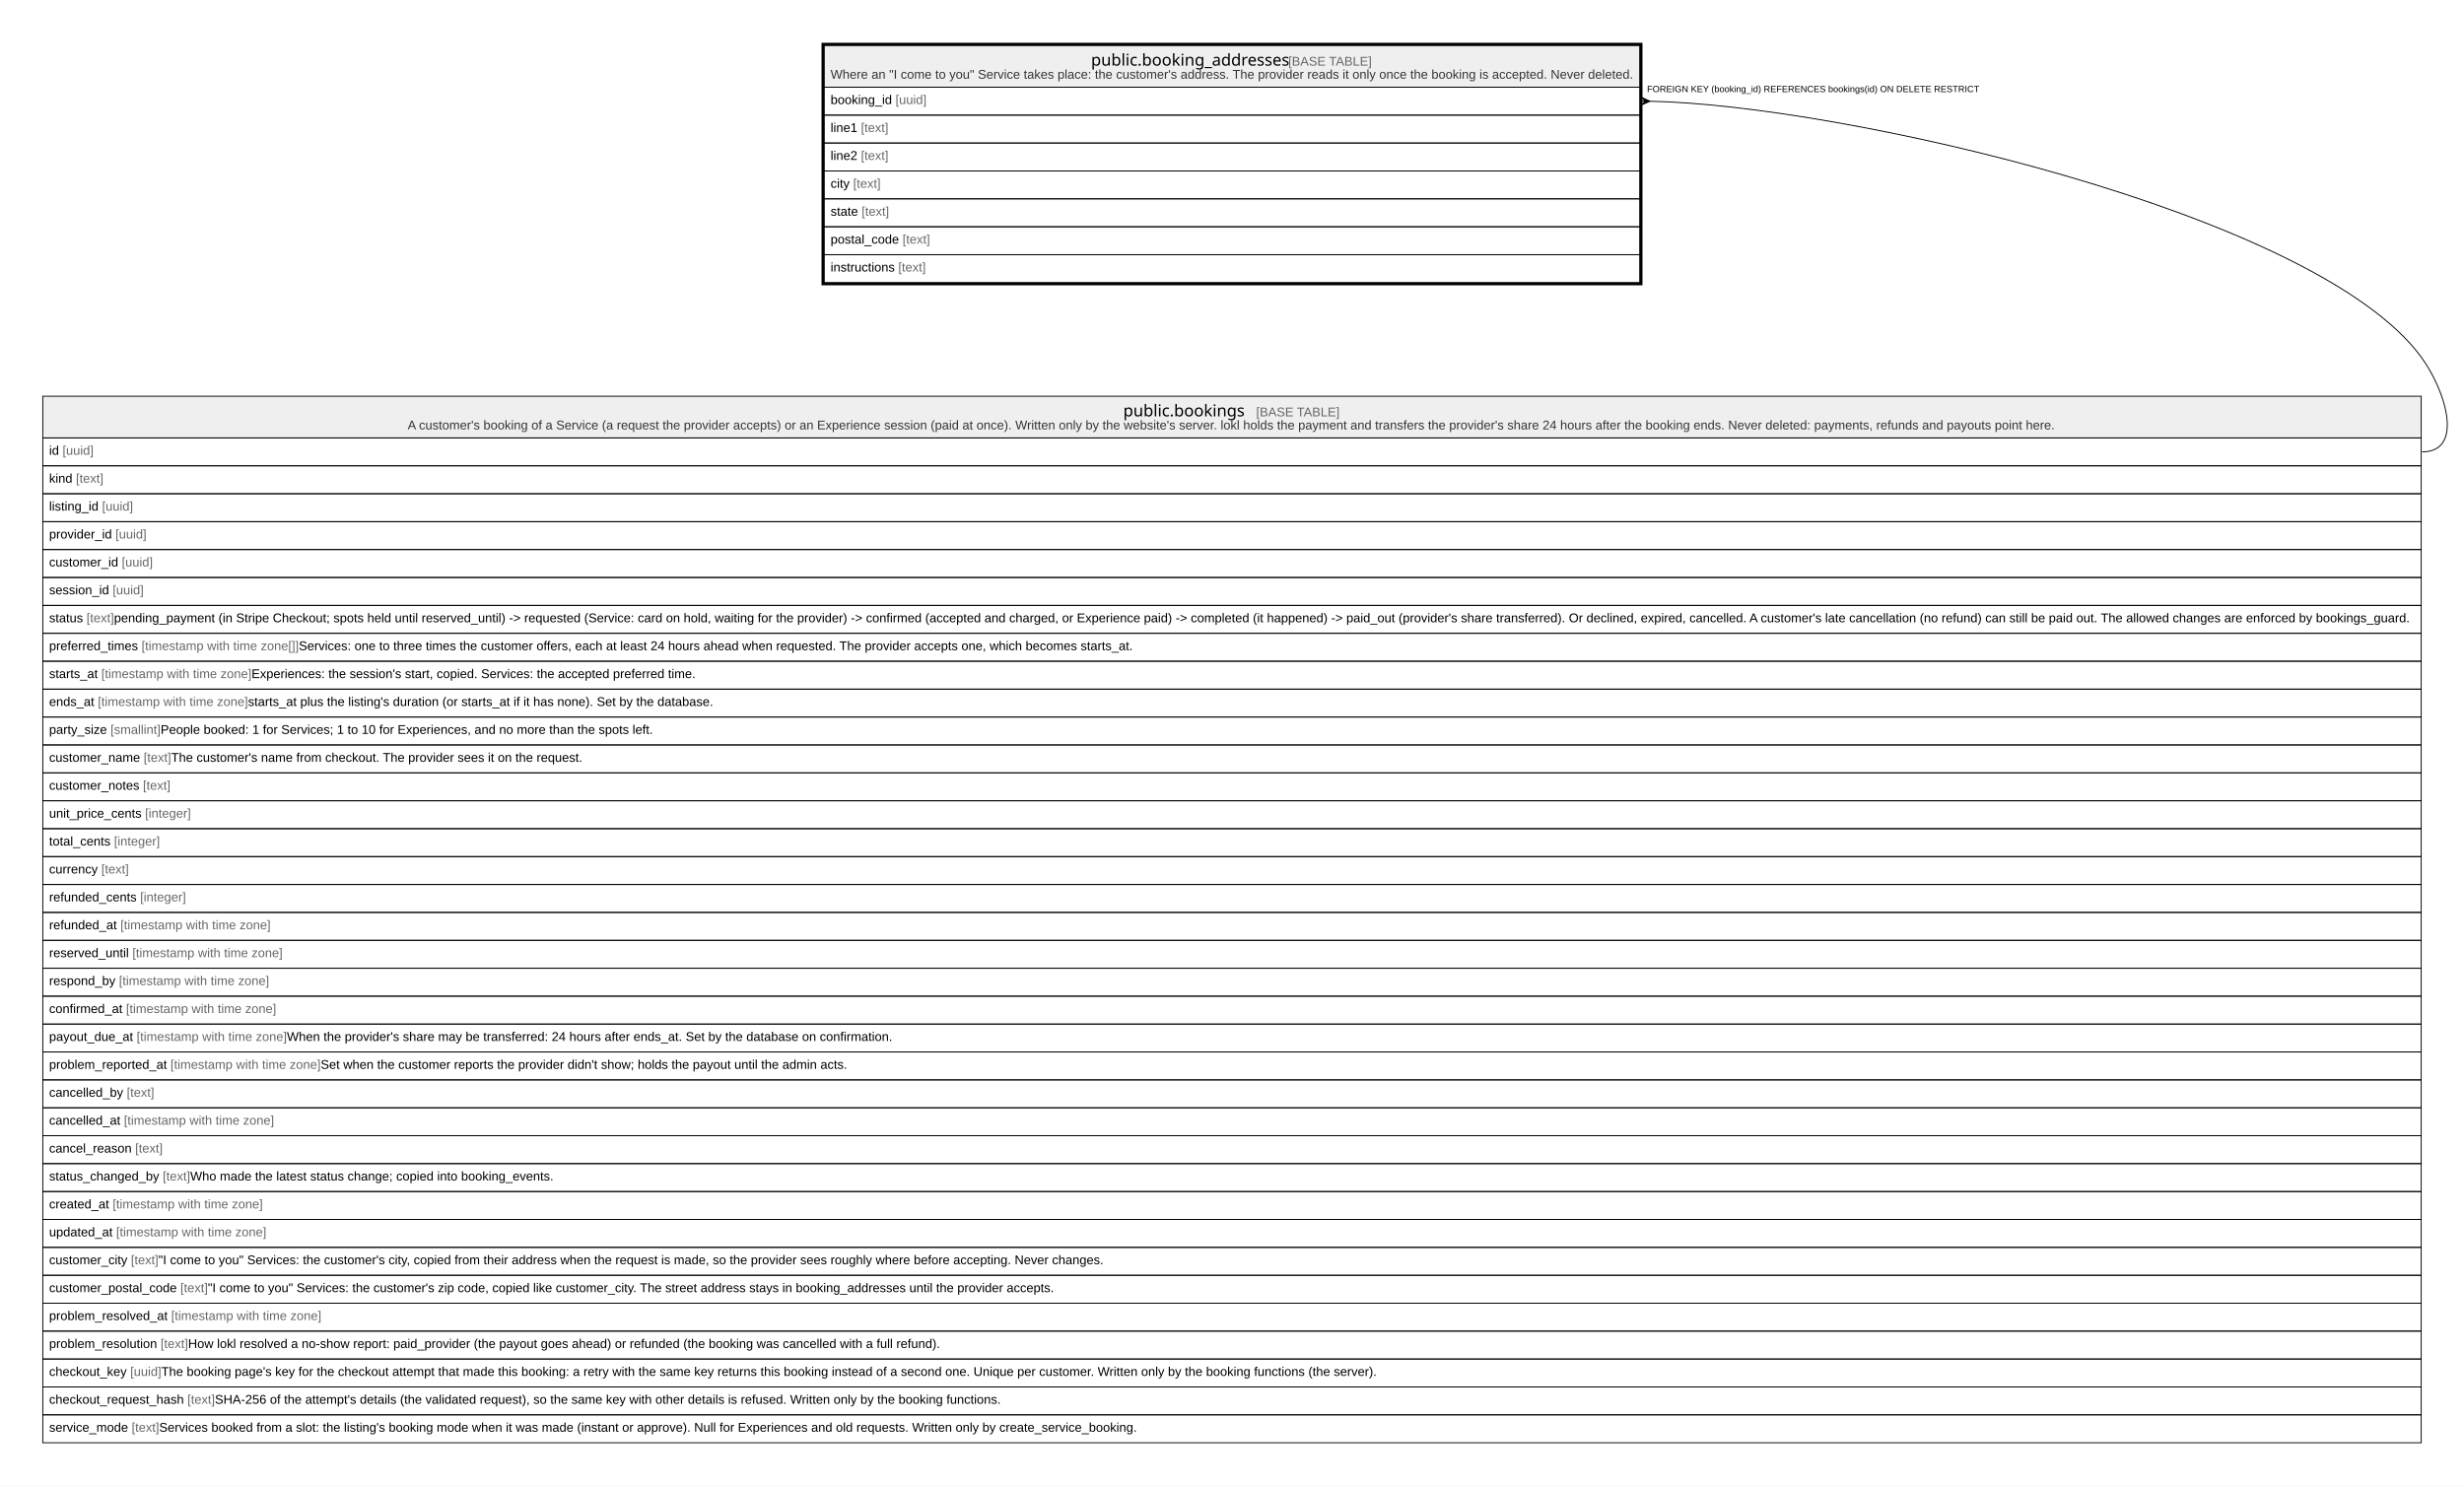
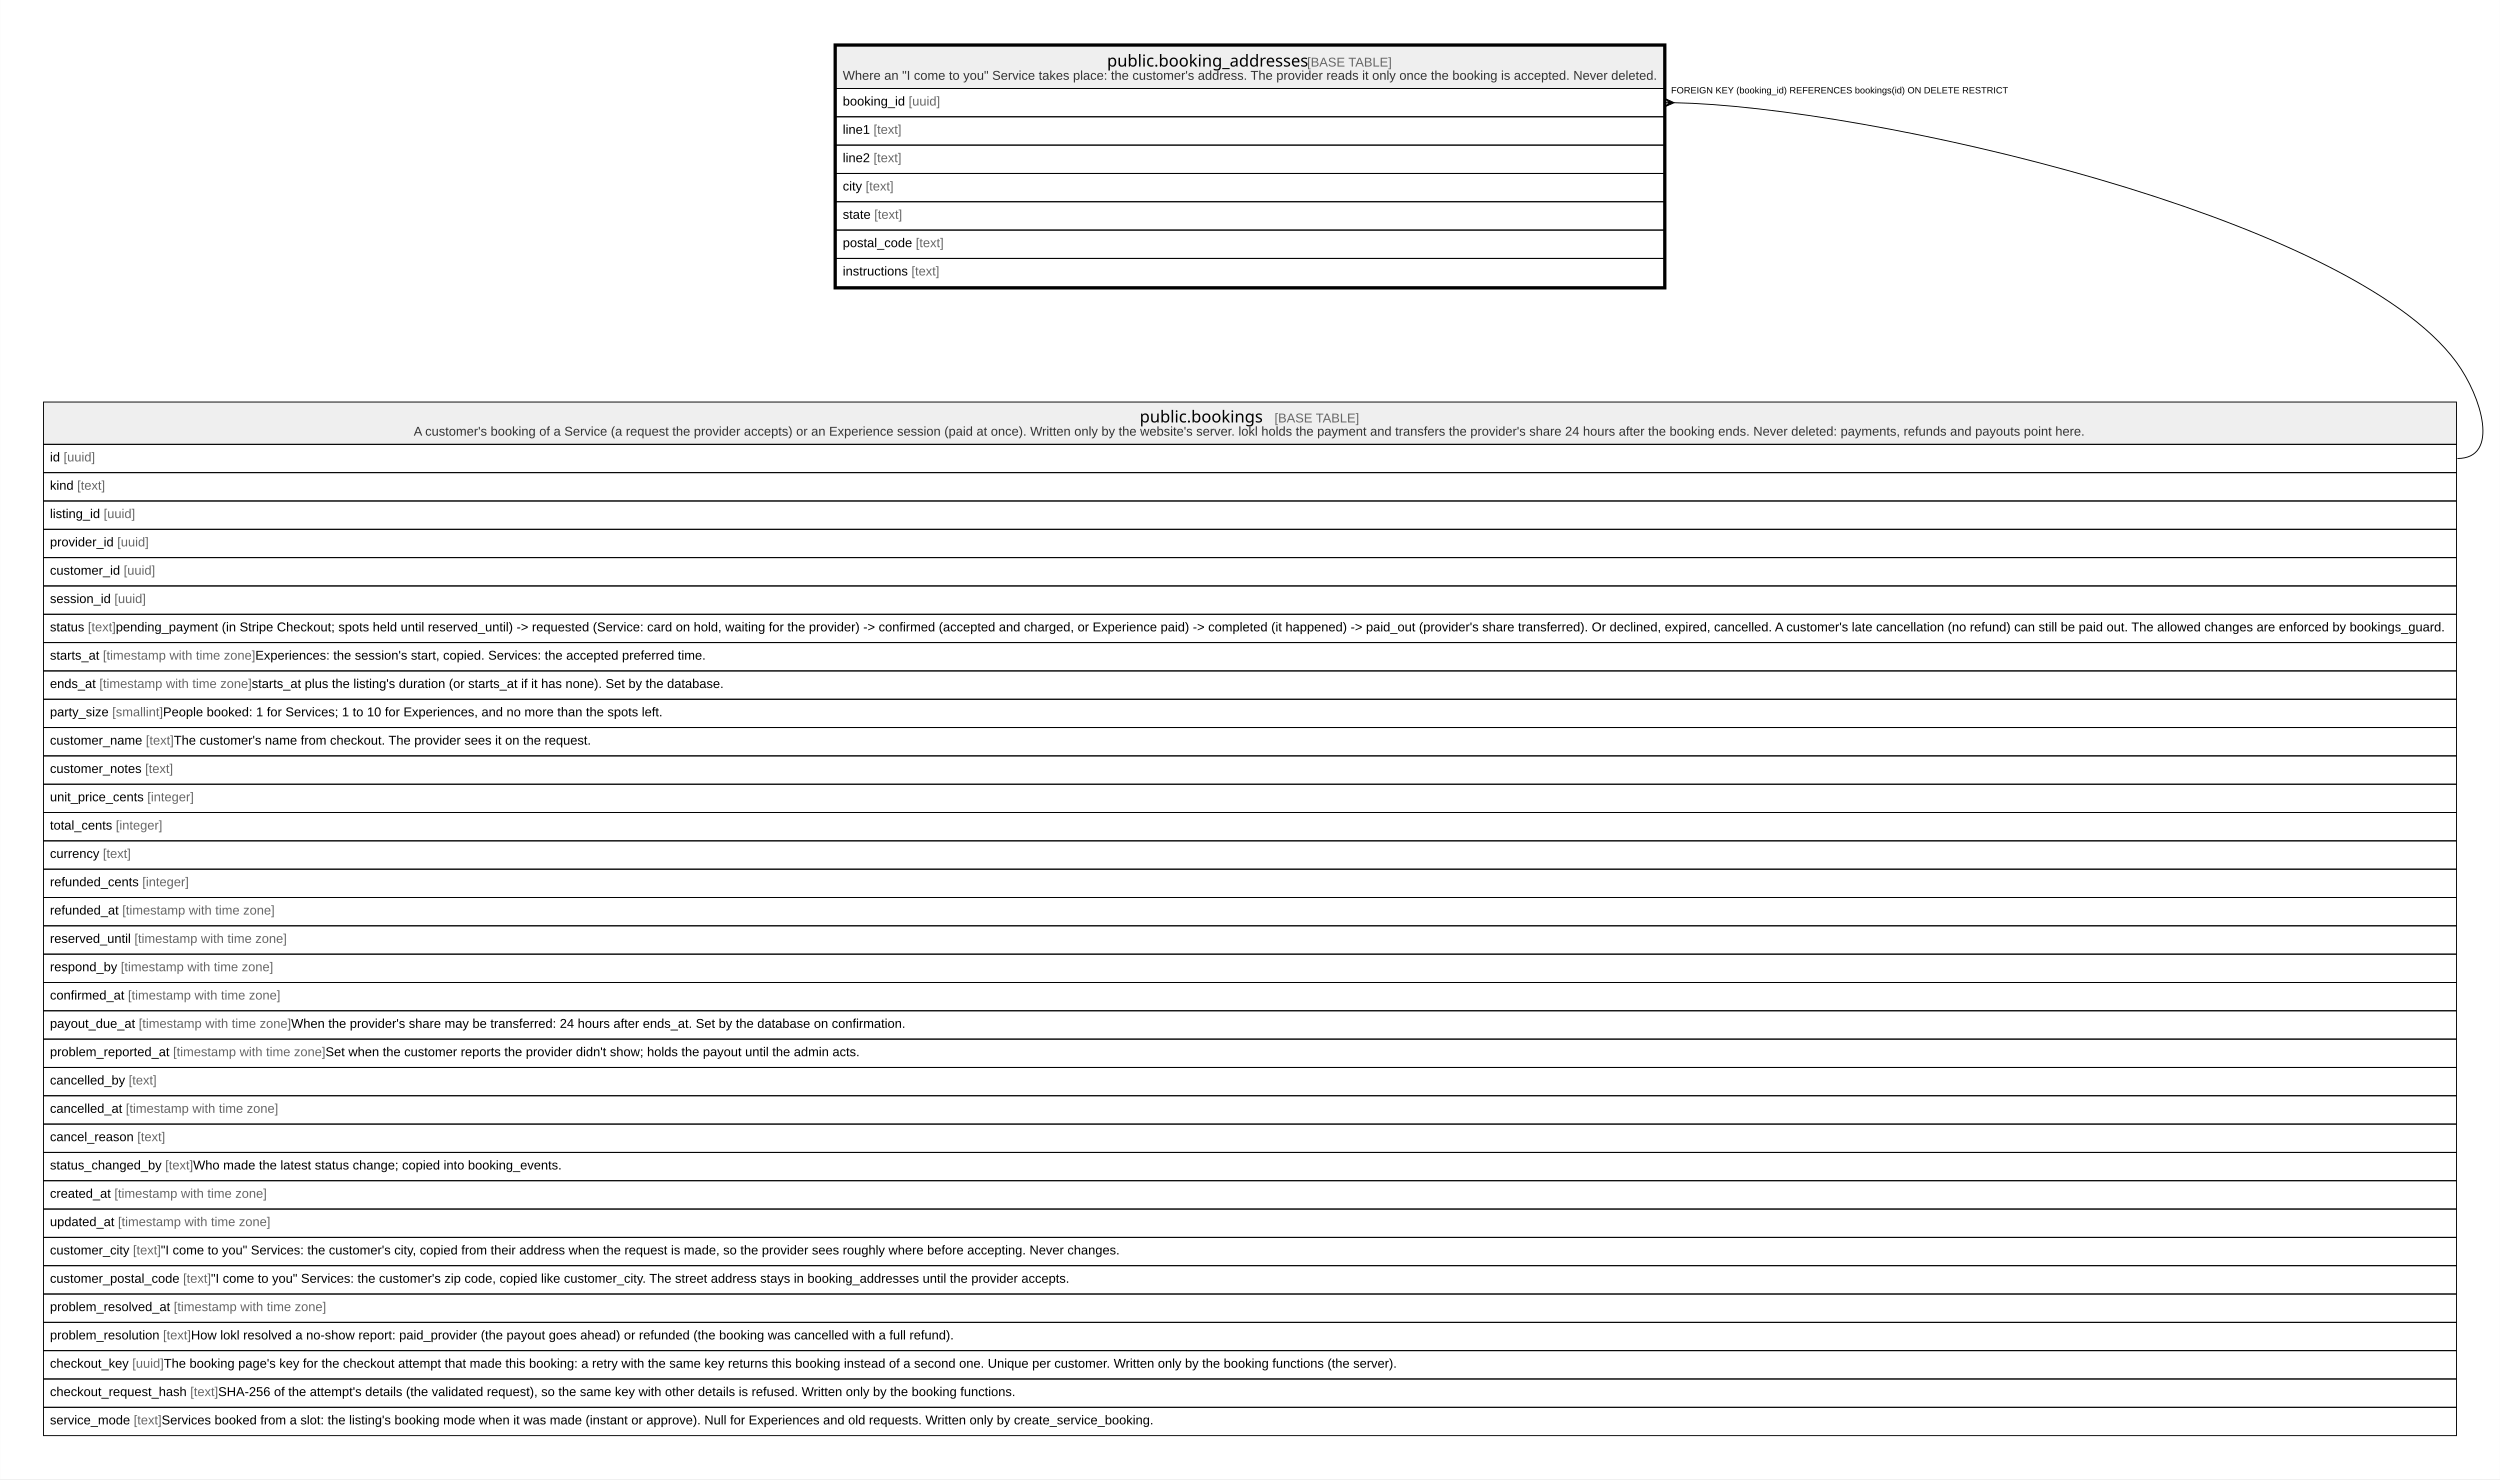
- <svg xmlns="http://www.w3.org/2000/svg" width="2718pt" height="1639pt" viewBox="0.00 0.00 2718.41 1639.20">
-   <g id="graph0" class="graph" transform="scale(1 1) rotate(0) translate(4 1635.2)">
-     <polygon fill="white" stroke="none" points="-4,4 -4,-1635.2 2714.41,-1635.2 2714.41,4 -4,4" />
+ <svg xmlns="http://www.w3.org/2000/svg" width="2718pt" height="1608pt" viewBox="0.00 0.00 2718.41 1608.40">
+   <g id="graph0" class="graph" transform="scale(1 1) rotate(0) translate(4 1604.4)">
+     <polygon fill="white" stroke="none" points="-4,4 -4,-1604.4 2714.41,-1604.4 2714.41,4 -4,4" />
    <g id="node1" class="node">
-       <polygon fill="#efefef" stroke="none" points="905.33,-1539 905.33,-1585 1805.07,-1585 1805.07,-1539 905.33,-1539" />
-       <polygon fill="none" stroke="black" points="905.33,-1539 905.33,-1585 1805.07,-1585 1805.07,-1539 905.33,-1539" />
-       <text text-anchor="start" x="1199.73" y="-1562.8" font-family="Arial Bold" font-size="18.00">public.booking_addresses</text>
-       <text text-anchor="start" x="1386.19" y="-1562.8" font-family="Arial" font-size="14.00">    </text>
-       <text text-anchor="start" x="1417.31" y="-1562.8" font-family="Arial" font-size="14.00" fill="#666666">[BASE TABLE]</text>
-       <text text-anchor="start" x="912.33" y="-1548.4" font-family="Arial" font-size="14.00" fill="#333333">Where an "I come to you" Service takes place: the customer's address. The provider reads it only once the booking is accepted. Never deleted.</text>
-       <polygon fill="none" stroke="black" points="905.33,-1508.2 905.33,-1539 1805.07,-1539 1805.07,-1508.2 905.33,-1508.2" />
-       <text text-anchor="start" x="912.33" y="-1520.4" font-family="Arial" font-size="14.00">booking_id </text>
-       <text text-anchor="start" x="983.95" y="-1520.4" font-family="Arial" font-size="14.00" fill="#666666">[uuid]</text>
+       <polygon fill="#efefef" stroke="none" points="905.33,-1508.2 905.33,-1554.2 1805.07,-1554.2 1805.07,-1508.2 905.33,-1508.2" />
+       <polygon fill="none" stroke="black" points="905.33,-1508.2 905.33,-1554.2 1805.07,-1554.2 1805.07,-1508.2 905.33,-1508.2" />
+       <text text-anchor="start" x="1199.73" y="-1532" font-family="Arial Bold" font-size="18.00">public.booking_addresses</text>
+       <text text-anchor="start" x="1386.19" y="-1532" font-family="Arial" font-size="14.00">    </text>
+       <text text-anchor="start" x="1417.31" y="-1532" font-family="Arial" font-size="14.00" fill="#666666">[BASE TABLE]</text>
+       <text text-anchor="start" x="912.33" y="-1517.6" font-family="Arial" font-size="14.00" fill="#333333">Where an "I come to you" Service takes place: the customer's address. The provider reads it only once the booking is accepted. Never deleted.</text>
      <polygon fill="none" stroke="black" points="905.33,-1477.4 905.33,-1508.2 1805.07,-1508.2 1805.07,-1477.4 905.33,-1477.4" />
-       <text text-anchor="start" x="912.33" y="-1489.6" font-family="Arial" font-size="14.00">line1 </text>
-       <text text-anchor="start" x="945.8" y="-1489.6" font-family="Arial" font-size="14.00" fill="#666666">[text]</text>
+       <text text-anchor="start" x="912.33" y="-1489.6" font-family="Arial" font-size="14.00">booking_id </text>
+       <text text-anchor="start" x="983.95" y="-1489.6" font-family="Arial" font-size="14.00" fill="#666666">[uuid]</text>
      <polygon fill="none" stroke="black" points="905.33,-1446.6 905.33,-1477.4 1805.07,-1477.4 1805.07,-1446.6 905.33,-1446.6" />
-       <text text-anchor="start" x="912.33" y="-1458.8" font-family="Arial" font-size="14.00">line2 </text>
+       <text text-anchor="start" x="912.33" y="-1458.8" font-family="Arial" font-size="14.00">line1 </text>
      <text text-anchor="start" x="945.8" y="-1458.8" font-family="Arial" font-size="14.00" fill="#666666">[text]</text>
      <polygon fill="none" stroke="black" points="905.33,-1415.8 905.33,-1446.6 1805.07,-1446.6 1805.07,-1415.8 905.33,-1415.8" />
-       <text text-anchor="start" x="912.33" y="-1428" font-family="Arial" font-size="14.00">city </text>
-       <text text-anchor="start" x="937.22" y="-1428" font-family="Arial" font-size="14.00" fill="#666666">[text]</text>
+       <text text-anchor="start" x="912.33" y="-1428" font-family="Arial" font-size="14.00">line2 </text>
+       <text text-anchor="start" x="945.8" y="-1428" font-family="Arial" font-size="14.00" fill="#666666">[text]</text>
      <polygon fill="none" stroke="black" points="905.33,-1385 905.33,-1415.8 1805.07,-1415.8 1805.07,-1385 905.33,-1385" />
-       <text text-anchor="start" x="912.33" y="-1397.2" font-family="Arial" font-size="14.00">state </text>
-       <text text-anchor="start" x="946.58" y="-1397.2" font-family="Arial" font-size="14.00" fill="#666666">[text]</text>
+       <text text-anchor="start" x="912.33" y="-1397.2" font-family="Arial" font-size="14.00">city </text>
+       <text text-anchor="start" x="937.22" y="-1397.2" font-family="Arial" font-size="14.00" fill="#666666">[text]</text>
      <polygon fill="none" stroke="black" points="905.33,-1354.2 905.33,-1385 1805.07,-1385 1805.07,-1354.2 905.33,-1354.2" />
-       <text text-anchor="start" x="912.33" y="-1366.4" font-family="Arial" font-size="14.00">postal_code </text>
-       <text text-anchor="start" x="991.73" y="-1366.4" font-family="Arial" font-size="14.00" fill="#666666">[text]</text>
+       <text text-anchor="start" x="912.33" y="-1366.4" font-family="Arial" font-size="14.00">state </text>
+       <text text-anchor="start" x="946.58" y="-1366.4" font-family="Arial" font-size="14.00" fill="#666666">[text]</text>
      <polygon fill="none" stroke="black" points="905.33,-1323.4 905.33,-1354.2 1805.07,-1354.2 1805.07,-1323.4 905.33,-1323.4" />
-       <text text-anchor="start" x="912.33" y="-1335.6" font-family="Arial" font-size="14.00">instructions </text>
-       <text text-anchor="start" x="987.03" y="-1335.6" font-family="Arial" font-size="14.00" fill="#666666">[text]</text>
-       <polygon fill="none" stroke="black" stroke-width="3" points="903.83,-1321.9 903.83,-1586.5 1806.57,-1586.5 1806.57,-1321.9 903.83,-1321.9" />
+       <text text-anchor="start" x="912.33" y="-1335.6" font-family="Arial" font-size="14.00">postal_code </text>
+       <text text-anchor="start" x="991.73" y="-1335.6" font-family="Arial" font-size="14.00" fill="#666666">[text]</text>
+       <polygon fill="none" stroke="black" points="905.33,-1292.6 905.33,-1323.4 1805.07,-1323.4 1805.07,-1292.6 905.33,-1292.6" />
+       <text text-anchor="start" x="912.33" y="-1304.8" font-family="Arial" font-size="14.00">instructions </text>
+       <text text-anchor="start" x="987.03" y="-1304.8" font-family="Arial" font-size="14.00" fill="#666666">[text]</text>
+       <polygon fill="none" stroke="black" stroke-width="3" points="903.83,-1291.1 903.83,-1555.7 1806.57,-1555.7 1806.57,-1291.1 903.83,-1291.1" />
    </g>
    <g id="node2" class="node">
-       <polygon fill="#efefef" stroke="none" points="43.2,-1152 43.2,-1198 2667.21,-1198 2667.21,-1152 43.2,-1152" />
-       <polygon fill="none" stroke="black" points="43.2,-1152 43.2,-1198 2667.21,-1198 2667.21,-1152 43.2,-1152" />
-       <text text-anchor="start" x="1235.21" y="-1175.8" font-family="Arial Bold" font-size="18.00">public.bookings</text>
-       <text text-anchor="start" x="1350.71" y="-1175.8" font-family="Arial" font-size="14.00">    </text>
-       <text text-anchor="start" x="1381.83" y="-1175.8" font-family="Arial" font-size="14.00" fill="#666666">[BASE TABLE]</text>
-       <text text-anchor="start" x="445.76" y="-1161.4" font-family="Arial" font-size="14.00" fill="#333333">A customer's booking of a Service (a request the provider accepts) or an Experience session (paid at once). Written only by the website's server. lokl holds the payment and transfers the provider's share 24 hours after the booking ends. Never deleted: payments, refunds and payouts point here.</text>
-       <polygon fill="none" stroke="black" points="43.2,-1121.2 43.2,-1152 2667.21,-1152 2667.21,-1121.2 43.2,-1121.2" />
-       <text text-anchor="start" x="50.2" y="-1133.4" font-family="Arial" font-size="14.00">id </text>
-       <text text-anchor="start" x="64.99" y="-1133.4" font-family="Arial" font-size="14.00" fill="#666666">[uuid]</text>
+       <polygon fill="#efefef" stroke="none" points="43.2,-1121.2 43.2,-1167.2 2667.21,-1167.2 2667.21,-1121.2 43.2,-1121.2" />
+       <polygon fill="none" stroke="black" points="43.2,-1121.2 43.2,-1167.2 2667.21,-1167.2 2667.21,-1121.2 43.2,-1121.2" />
+       <text text-anchor="start" x="1235.21" y="-1145" font-family="Arial Bold" font-size="18.00">public.bookings</text>
+       <text text-anchor="start" x="1350.71" y="-1145" font-family="Arial" font-size="14.00">    </text>
+       <text text-anchor="start" x="1381.83" y="-1145" font-family="Arial" font-size="14.00" fill="#666666">[BASE TABLE]</text>
+       <text text-anchor="start" x="445.76" y="-1130.6" font-family="Arial" font-size="14.00" fill="#333333">A customer's booking of a Service (a request the provider accepts) or an Experience session (paid at once). Written only by the website's server. lokl holds the payment and transfers the provider's share 24 hours after the booking ends. Never deleted: payments, refunds and payouts point here.</text>
      <polygon fill="none" stroke="black" points="43.2,-1090.4 43.2,-1121.2 2667.21,-1121.2 2667.21,-1090.4 43.2,-1090.4" />
-       <text text-anchor="start" x="50.2" y="-1102.6" font-family="Arial" font-size="14.00">kind </text>
-       <text text-anchor="start" x="79.77" y="-1102.6" font-family="Arial" font-size="14.00" fill="#666666">[text]</text>
+       <text text-anchor="start" x="50.2" y="-1102.6" font-family="Arial" font-size="14.00">id </text>
+       <text text-anchor="start" x="64.99" y="-1102.6" font-family="Arial" font-size="14.00" fill="#666666">[uuid]</text>
      <polygon fill="none" stroke="black" points="43.2,-1059.6 43.2,-1090.4 2667.21,-1090.4 2667.21,-1059.6 43.2,-1059.6" />
-       <text text-anchor="start" x="50.2" y="-1071.8" font-family="Arial" font-size="14.00">listing_id </text>
-       <text text-anchor="start" x="108.57" y="-1071.8" font-family="Arial" font-size="14.00" fill="#666666">[uuid]</text>
+       <text text-anchor="start" x="50.2" y="-1071.8" font-family="Arial" font-size="14.00">kind </text>
+       <text text-anchor="start" x="79.77" y="-1071.8" font-family="Arial" font-size="14.00" fill="#666666">[text]</text>
      <polygon fill="none" stroke="black" points="43.2,-1028.8 43.2,-1059.6 2667.21,-1059.6 2667.21,-1028.8 43.2,-1028.8" />
-       <text text-anchor="start" x="50.2" y="-1041" font-family="Arial" font-size="14.00">provider_id </text>
-       <text text-anchor="start" x="123.35" y="-1041" font-family="Arial" font-size="14.00" fill="#666666">[uuid]</text>
+       <text text-anchor="start" x="50.2" y="-1041" font-family="Arial" font-size="14.00">listing_id </text>
+       <text text-anchor="start" x="108.57" y="-1041" font-family="Arial" font-size="14.00" fill="#666666">[uuid]</text>
      <polygon fill="none" stroke="black" points="43.2,-998 43.2,-1028.8 2667.21,-1028.8 2667.21,-998 43.2,-998" />
-       <text text-anchor="start" x="50.2" y="-1010.2" font-family="Arial" font-size="14.00">customer_id </text>
-       <text text-anchor="start" x="130.34" y="-1010.2" font-family="Arial" font-size="14.00" fill="#666666">[uuid]</text>
+       <text text-anchor="start" x="50.2" y="-1010.2" font-family="Arial" font-size="14.00">provider_id </text>
+       <text text-anchor="start" x="123.35" y="-1010.2" font-family="Arial" font-size="14.00" fill="#666666">[uuid]</text>
      <polygon fill="none" stroke="black" points="43.2,-967.2 43.2,-998 2667.21,-998 2667.21,-967.2 43.2,-967.2" />
-       <text text-anchor="start" x="50.2" y="-979.4" font-family="Arial" font-size="14.00">session_id </text>
-       <text text-anchor="start" x="120.24" y="-979.4" font-family="Arial" font-size="14.00" fill="#666666">[uuid]</text>
+       <text text-anchor="start" x="50.2" y="-979.4" font-family="Arial" font-size="14.00">customer_id </text>
+       <text text-anchor="start" x="130.34" y="-979.4" font-family="Arial" font-size="14.00" fill="#666666">[uuid]</text>
      <polygon fill="none" stroke="black" points="43.2,-936.4 43.2,-967.2 2667.21,-967.2 2667.21,-936.4 43.2,-936.4" />
-       <text text-anchor="start" x="50.2" y="-948.6" font-family="Arial" font-size="14.00">status </text>
-       <text text-anchor="start" x="91.44" y="-948.6" font-family="Arial" font-size="14.00" fill="#666666">[text]</text>
-       <text text-anchor="start" x="121.79" y="-948.6" font-family="Arial" font-size="14.00"> pending_payment (in Stripe Checkout; spots held until reserved_until) -&gt; requested (Service: card on hold, waiting for the provider) -&gt; confirmed (accepted and charged, or Experience paid) -&gt; completed (it happened) -&gt; paid_out (provider's share transferred). Or declined, expired, cancelled. A customer's late cancellation (no refund) can still be paid out. The allowed changes are enforced by bookings_guard.</text>
+       <text text-anchor="start" x="50.2" y="-948.6" font-family="Arial" font-size="14.00">session_id </text>
+       <text text-anchor="start" x="120.24" y="-948.6" font-family="Arial" font-size="14.00" fill="#666666">[uuid]</text>
      <polygon fill="none" stroke="black" points="43.2,-905.6 43.2,-936.4 2667.21,-936.4 2667.21,-905.6 43.2,-905.6" />
-       <text text-anchor="start" x="50.2" y="-917.8" font-family="Arial" font-size="14.00">preferred_times </text>
-       <text text-anchor="start" x="152.13" y="-917.8" font-family="Arial" font-size="14.00" fill="#666666">[timestamp with time zone[]]</text>
-       <text text-anchor="start" x="325.63" y="-917.8" font-family="Arial" font-size="14.00"> Services: one to three times the customer offers, each at least 24 hours ahead when requested. The provider accepts one, which becomes starts_at.</text>
+       <text text-anchor="start" x="50.2" y="-917.8" font-family="Arial" font-size="14.00">status </text>
+       <text text-anchor="start" x="91.44" y="-917.8" font-family="Arial" font-size="14.00" fill="#666666">[text]</text>
+       <text text-anchor="start" x="121.79" y="-917.8" font-family="Arial" font-size="14.00"> pending_payment (in Stripe Checkout; spots held until reserved_until) -&gt; requested (Service: card on hold, waiting for the provider) -&gt; confirmed (accepted and charged, or Experience paid) -&gt; completed (it happened) -&gt; paid_out (provider's share transferred). Or declined, expired, cancelled. A customer's late cancellation (no refund) can still be paid out. The allowed changes are enforced by bookings_guard.</text>
      <polygon fill="none" stroke="black" points="43.2,-874.8 43.2,-905.6 2667.21,-905.6 2667.21,-874.8 43.2,-874.8" />
      <text text-anchor="start" x="50.2" y="-887" font-family="Arial" font-size="14.00">starts_at </text>
      <text text-anchor="start" x="107.78" y="-887" font-family="Arial" font-size="14.00" fill="#666666">[timestamp with time zone]</text>
      <text text-anchor="start" x="273.5" y="-887" font-family="Arial" font-size="14.00"> Experiences: the session's start, copied. Services: the accepted preferred time.</text>
      <polygon fill="none" stroke="black" points="43.2,-844 43.2,-874.8 2667.21,-874.8 2667.21,-844 43.2,-844" />
      <text text-anchor="start" x="50.2" y="-856.2" font-family="Arial" font-size="14.00">ends_at </text>
      <text text-anchor="start" x="103.91" y="-856.2" font-family="Arial" font-size="14.00" fill="#666666">[timestamp with time zone]</text>
      <text text-anchor="start" x="269.63" y="-856.2" font-family="Arial" font-size="14.00"> starts_at plus the listing's duration (or starts_at if it has none). Set by the database.</text>
      <polygon fill="none" stroke="black" points="43.2,-813.2 43.2,-844 2667.21,-844 2667.21,-813.2 43.2,-813.2" />
      <text text-anchor="start" x="50.2" y="-825.4" font-family="Arial" font-size="14.00">party_size </text>
      <text text-anchor="start" x="117.9" y="-825.4" font-family="Arial" font-size="14.00" fill="#666666">[smallint]</text>
      <text text-anchor="start" x="173.13" y="-825.4" font-family="Arial" font-size="14.00"> People booked: 1 for Services; 1 to 10 for Experiences, and no more than the spots left.</text>
      <polygon fill="none" stroke="black" points="43.2,-782.4 43.2,-813.2 2667.21,-813.2 2667.21,-782.4 43.2,-782.4" />
      <text text-anchor="start" x="50.2" y="-794.6" font-family="Arial" font-size="14.00">customer_name </text>
      <text text-anchor="start" x="154.47" y="-794.6" font-family="Arial" font-size="14.00" fill="#666666">[text]</text>
      <text text-anchor="start" x="184.81" y="-794.6" font-family="Arial" font-size="14.00"> The customer's name from checkout. The provider sees it on the request.</text>
      <polygon fill="none" stroke="black" points="43.2,-751.6 43.2,-782.4 2667.21,-782.4 2667.21,-751.6 43.2,-751.6" />
      <text text-anchor="start" x="50.2" y="-763.8" font-family="Arial" font-size="14.00">customer_notes </text>
      <text text-anchor="start" x="153.7" y="-763.8" font-family="Arial" font-size="14.00" fill="#666666">[text]</text>
      <polygon fill="none" stroke="black" points="43.2,-720.8 43.2,-751.6 2667.21,-751.6 2667.21,-720.8 43.2,-720.8" />
      <text text-anchor="start" x="50.2" y="-733" font-family="Arial" font-size="14.00">unit_price_cents </text>
      <text text-anchor="start" x="156.04" y="-733" font-family="Arial" font-size="14.00" fill="#666666">[integer]</text>
      <polygon fill="none" stroke="black" points="43.2,-690 43.2,-720.8 2667.21,-720.8 2667.21,-690 43.2,-690" />
      <text text-anchor="start" x="50.2" y="-702.2" font-family="Arial" font-size="14.00">total_cents </text>
      <text text-anchor="start" x="121.8" y="-702.2" font-family="Arial" font-size="14.00" fill="#666666">[integer]</text>
      <polygon fill="none" stroke="black" points="43.2,-659.2 43.2,-690 2667.21,-690 2667.21,-659.2 43.2,-659.2" />
      <text text-anchor="start" x="50.2" y="-671.4" font-family="Arial" font-size="14.00">currency </text>
      <text text-anchor="start" x="107.77" y="-671.4" font-family="Arial" font-size="14.00" fill="#666666">[text]</text>
      <polygon fill="none" stroke="black" points="43.2,-628.4 43.2,-659.2 2667.21,-659.2 2667.21,-628.4 43.2,-628.4" />
      <text text-anchor="start" x="50.2" y="-640.6" font-family="Arial" font-size="14.00">refunded_cents </text>
      <text text-anchor="start" x="150.61" y="-640.6" font-family="Arial" font-size="14.00" fill="#666666">[integer]</text>
      <polygon fill="none" stroke="black" points="43.2,-597.6 43.2,-628.4 2667.21,-628.4 2667.21,-597.6 43.2,-597.6" />
      <text text-anchor="start" x="50.2" y="-609.8" font-family="Arial" font-size="14.00">refunded_at </text>
      <text text-anchor="start" x="128.82" y="-609.8" font-family="Arial" font-size="14.00" fill="#666666">[timestamp with time zone]</text>
      <polygon fill="none" stroke="black" points="43.2,-566.8 43.2,-597.6 2667.21,-597.6 2667.21,-566.8 43.2,-566.8" />
      <text text-anchor="start" x="50.2" y="-579" font-family="Arial" font-size="14.00">reserved_until </text>
      <text text-anchor="start" x="142.03" y="-579" font-family="Arial" font-size="14.00" fill="#666666">[timestamp with time zone]</text>
      <polygon fill="none" stroke="black" points="43.2,-536 43.2,-566.8 2667.21,-566.8 2667.21,-536 43.2,-536" />
      <text text-anchor="start" x="50.2" y="-548.2" font-family="Arial" font-size="14.00">respond_by </text>
      <text text-anchor="start" x="127.25" y="-548.2" font-family="Arial" font-size="14.00" fill="#666666">[timestamp with time zone]</text>
      <polygon fill="none" stroke="black" points="43.2,-505.2 43.2,-536 2667.21,-536 2667.21,-505.2 43.2,-505.2" />
      <text text-anchor="start" x="50.2" y="-517.4" font-family="Arial" font-size="14.00">confirmed_at </text>
      <text text-anchor="start" x="135.02" y="-517.4" font-family="Arial" font-size="14.00" fill="#666666">[timestamp with time zone]</text>
      <polygon fill="none" stroke="black" points="43.2,-474.4 43.2,-505.2 2667.21,-505.2 2667.21,-474.4 43.2,-474.4" />
      <text text-anchor="start" x="50.2" y="-486.6" font-family="Arial" font-size="14.00">payout_due_at </text>
      <text text-anchor="start" x="146.73" y="-486.6" font-family="Arial" font-size="14.00" fill="#666666">[timestamp with time zone]</text>
      <text text-anchor="start" x="312.45" y="-486.6" font-family="Arial" font-size="14.00"> When the provider's share may be transferred: 24 hours after ends_at. Set by the database on confirmation.</text>
      <polygon fill="none" stroke="black" points="43.2,-443.6 43.2,-474.4 2667.21,-474.4 2667.21,-443.6 43.2,-443.6" />
      <text text-anchor="start" x="50.2" y="-455.8" font-family="Arial" font-size="14.00">problem_reported_at </text>
      <text text-anchor="start" x="184.06" y="-455.8" font-family="Arial" font-size="14.00" fill="#666666">[timestamp with time zone]</text>
      <text text-anchor="start" x="349.78" y="-455.8" font-family="Arial" font-size="14.00"> Set when the customer reports the provider didn't show; holds the payout until the admin acts.</text>
      <polygon fill="none" stroke="black" points="43.2,-412.8 43.2,-443.6 2667.21,-443.6 2667.21,-412.8 43.2,-412.8" />
      <text text-anchor="start" x="50.2" y="-425" font-family="Arial" font-size="14.00">cancelled_by </text>
      <text text-anchor="start" x="135.81" y="-425" font-family="Arial" font-size="14.00" fill="#666666">[text]</text>
      <polygon fill="none" stroke="black" points="43.2,-382 43.2,-412.8 2667.21,-412.8 2667.21,-382 43.2,-382" />
      <text text-anchor="start" x="50.2" y="-394.2" font-family="Arial" font-size="14.00">cancelled_at </text>
      <text text-anchor="start" x="132.7" y="-394.2" font-family="Arial" font-size="14.00" fill="#666666">[timestamp with time zone]</text>
      <polygon fill="none" stroke="black" points="43.2,-351.2 43.2,-382 2667.21,-382 2667.21,-351.2 43.2,-351.2" />
      <text text-anchor="start" x="50.2" y="-363.4" font-family="Arial" font-size="14.00">cancel_reason </text>
      <text text-anchor="start" x="145.15" y="-363.4" font-family="Arial" font-size="14.00" fill="#666666">[text]</text>
      <polygon fill="none" stroke="black" points="43.2,-320.4 43.2,-351.2 2667.21,-351.2 2667.21,-320.4 43.2,-320.4" />
      <text text-anchor="start" x="50.2" y="-332.6" font-family="Arial" font-size="14.00">status_changed_by </text>
      <text text-anchor="start" x="175.52" y="-332.6" font-family="Arial" font-size="14.00" fill="#666666">[text]</text>
      <text text-anchor="start" x="205.86" y="-332.6" font-family="Arial" font-size="14.00"> Who made the latest status change; copied into booking_events.</text>
      <polygon fill="none" stroke="black" points="43.2,-289.6 43.2,-320.4 2667.21,-320.4 2667.21,-289.6 43.2,-289.6" />
      <text text-anchor="start" x="50.2" y="-301.8" font-family="Arial" font-size="14.00">created_at </text>
      <text text-anchor="start" x="120.25" y="-301.8" font-family="Arial" font-size="14.00" fill="#666666">[timestamp with time zone]</text>
      <polygon fill="none" stroke="black" points="43.2,-258.8 43.2,-289.6 2667.21,-289.6 2667.21,-258.8 43.2,-258.8" />
      <text text-anchor="start" x="50.2" y="-271" font-family="Arial" font-size="14.00">updated_at </text>
      <text text-anchor="start" x="124.16" y="-271" font-family="Arial" font-size="14.00" fill="#666666">[timestamp with time zone]</text>
      <polygon fill="none" stroke="black" points="43.2,-228 43.2,-258.8 2667.21,-258.8 2667.21,-228 43.2,-228" />
      <text text-anchor="start" x="50.2" y="-240.2" font-family="Arial" font-size="14.00">customer_city </text>
      <text text-anchor="start" x="140.45" y="-240.2" font-family="Arial" font-size="14.00" fill="#666666">[text]</text>
      <text text-anchor="start" x="170.79" y="-240.2" font-family="Arial" font-size="14.00"> "I come to you" Services: the customer's city, copied from their address when the request is made, so the provider sees roughly where before accepting. Never changes.</text>
      <polygon fill="none" stroke="black" points="43.2,-197.2 43.2,-228 2667.21,-228 2667.21,-197.2 43.2,-197.2" />
      <text text-anchor="start" x="50.2" y="-209.4" font-family="Arial" font-size="14.00">customer_postal_code </text>
      <text text-anchor="start" x="194.95" y="-209.4" font-family="Arial" font-size="14.00" fill="#666666">[text]</text>
      <text text-anchor="start" x="225.3" y="-209.4" font-family="Arial" font-size="14.00"> "I come to you" Services: the customer's zip code, copied like customer_city. The street address stays in booking_addresses until the provider accepts.</text>
      <polygon fill="none" stroke="black" points="43.2,-166.4 43.2,-197.2 2667.21,-197.2 2667.21,-166.4 43.2,-166.4" />
      <text text-anchor="start" x="50.2" y="-178.6" font-family="Arial" font-size="14.00">problem_resolved_at </text>
      <text text-anchor="start" x="184.83" y="-178.6" font-family="Arial" font-size="14.00" fill="#666666">[timestamp with time zone]</text>
      <polygon fill="none" stroke="black" points="43.2,-135.6 43.2,-166.4 2667.21,-166.4 2667.21,-135.6 43.2,-135.6" />
      <text text-anchor="start" x="50.2" y="-147.8" font-family="Arial" font-size="14.00">problem_resolution </text>
      <text text-anchor="start" x="173.16" y="-147.8" font-family="Arial" font-size="14.00" fill="#666666">[text]</text>
      <text text-anchor="start" x="203.5" y="-147.8" font-family="Arial" font-size="14.00"> How lokl resolved a no-show report: paid_provider (the payout goes ahead) or refunded (the booking was cancelled with a full refund).</text>
      <polygon fill="none" stroke="black" points="43.2,-104.8 43.2,-135.6 2667.21,-135.6 2667.21,-104.8 43.2,-104.8" />
      <text text-anchor="start" x="50.2" y="-117" font-family="Arial" font-size="14.00">checkout_key </text>
      <text text-anchor="start" x="139.7" y="-117" font-family="Arial" font-size="14.00" fill="#666666">[uuid]</text>
      <text text-anchor="start" x="173.94" y="-117" font-family="Arial" font-size="14.00"> The booking page's key for the checkout attempt that made this booking: a retry with the same key returns this booking instead of a second one. Unique per customer. Written only by the booking functions (the server).</text>
      <polygon fill="none" stroke="black" points="43.2,-74 43.2,-104.8 2667.21,-104.8 2667.21,-74 43.2,-74" />
      <text text-anchor="start" x="50.2" y="-86.2" font-family="Arial" font-size="14.00">checkout_request_hash </text>
      <text text-anchor="start" x="202.75" y="-86.2" font-family="Arial" font-size="14.00" fill="#666666">[text]</text>
      <text text-anchor="start" x="233.1" y="-86.2" font-family="Arial" font-size="14.00"> SHA-256 of the attempt's details (the validated request), so the same key with other details is refused. Written only by the booking functions.</text>
      <polygon fill="none" stroke="black" points="43.2,-43.2 43.2,-74 2667.21,-74 2667.21,-43.2 43.2,-43.2" />
      <text text-anchor="start" x="50.2" y="-55.4" font-family="Arial" font-size="14.00">service_mode </text>
      <text text-anchor="start" x="141.24" y="-55.4" font-family="Arial" font-size="14.00" fill="#666666">[text]</text>
      <text text-anchor="start" x="171.59" y="-55.4" font-family="Arial" font-size="14.00"> Services booked from a slot: the listing's booking mode when it was made (instant or approve). Null for Experiences and old requests. Written only by create_service_booking.</text>
    </g>
    <g id="edge1" class="edge">
-       <path fill="none" stroke="black" d="M1816.38,-1523.5C2025.31,-1519.61 2550.25,-1401.03 2667.21,-1241.2 2694.66,-1203.68 2714.7,-1136.6 2668.21,-1136.6" />
-       <polygon fill="black" stroke="black" points="1816.41,-1523.5 1806.37,-1519.1 1811.07,-1523.55 1806.74,-1523.59 1806.74,-1523.59 1806.74,-1523.59 1811.07,-1523.55 1806.45,-1528.1 1816.41,-1523.5" />
-       <text text-anchor="start" x="1813.07" y="-1533.6" font-family="Arial" font-size="10.00">FOREIGN KEY (booking_id) REFERENCES bookings(id) ON DELETE RESTRICT</text>
+       <path fill="none" stroke="black" d="M1816.38,-1492.7C2025.31,-1488.81 2550.25,-1370.23 2667.21,-1210.4 2694.66,-1172.88 2714.7,-1105.8 2668.21,-1105.8" />
+       <polygon fill="black" stroke="black" points="1816.41,-1492.7 1806.37,-1488.3 1811.07,-1492.75 1806.74,-1492.79 1806.74,-1492.79 1806.74,-1492.79 1811.07,-1492.75 1806.45,-1497.3 1816.41,-1492.7" />
+       <text text-anchor="start" x="1813.07" y="-1502.8" font-family="Arial" font-size="10.00">FOREIGN KEY (booking_id) REFERENCES bookings(id) ON DELETE RESTRICT</text>
    </g>
  </g>
</svg>
